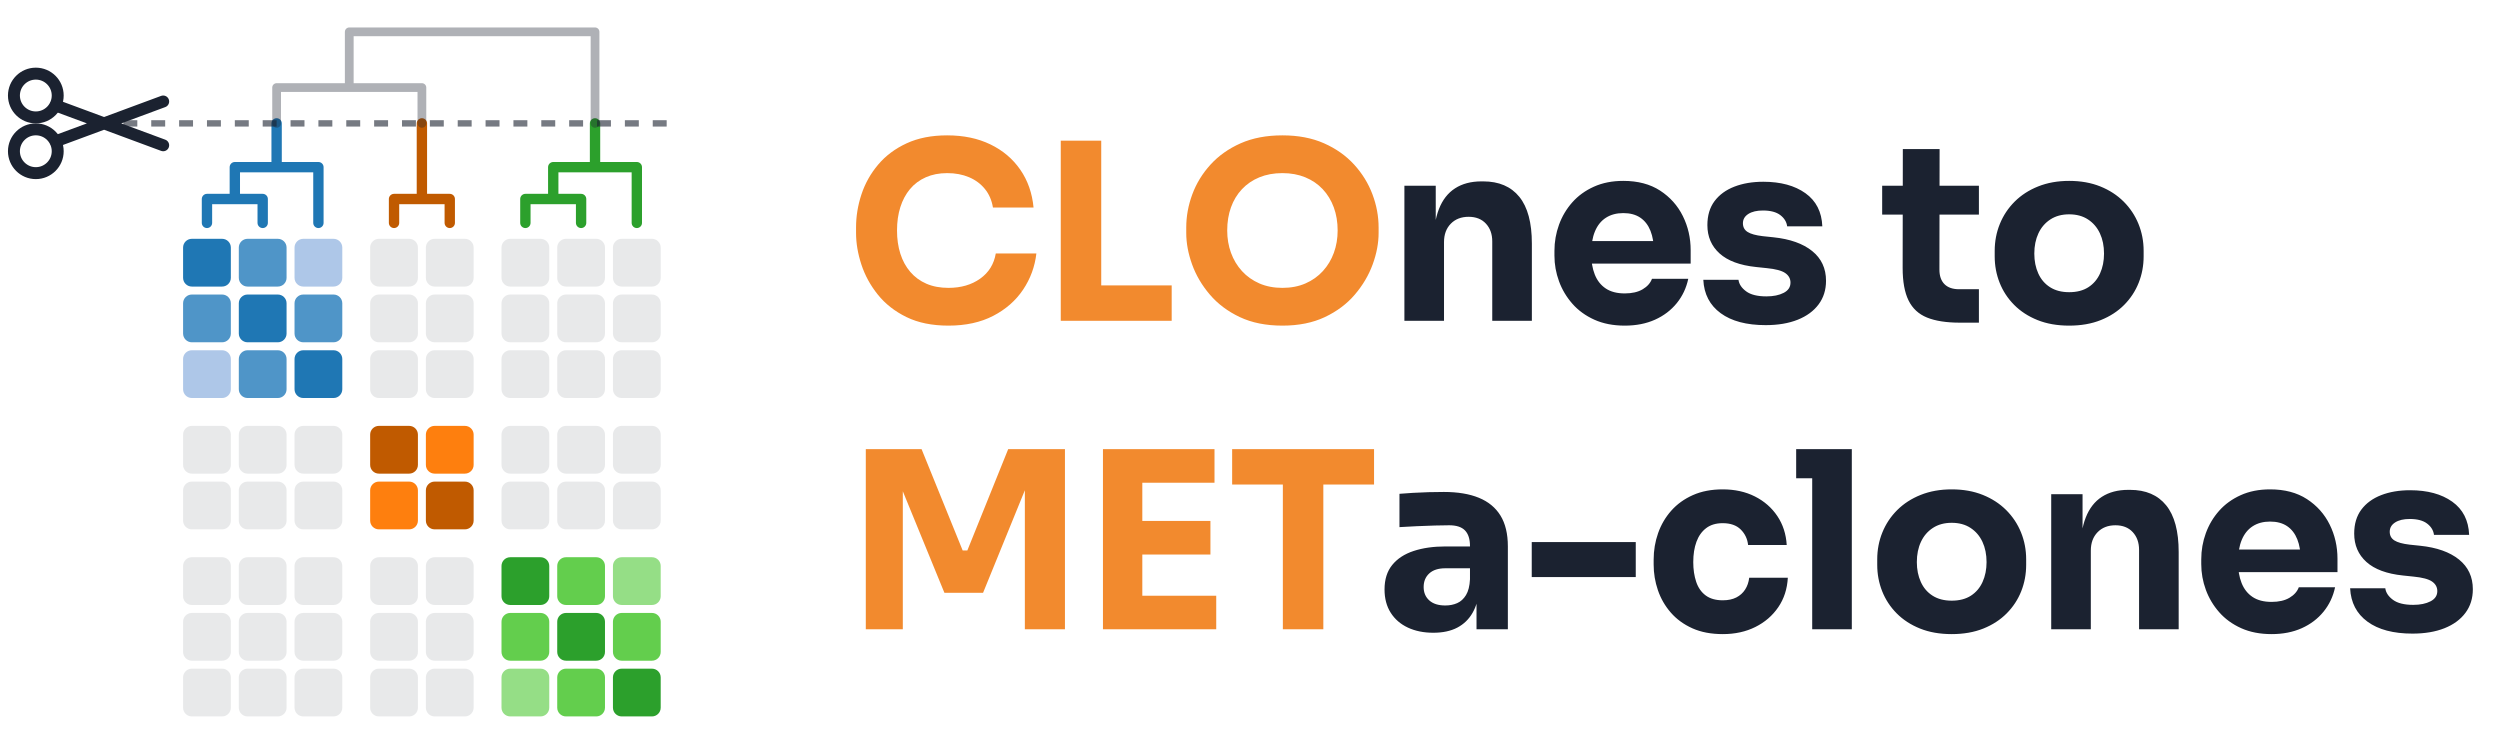
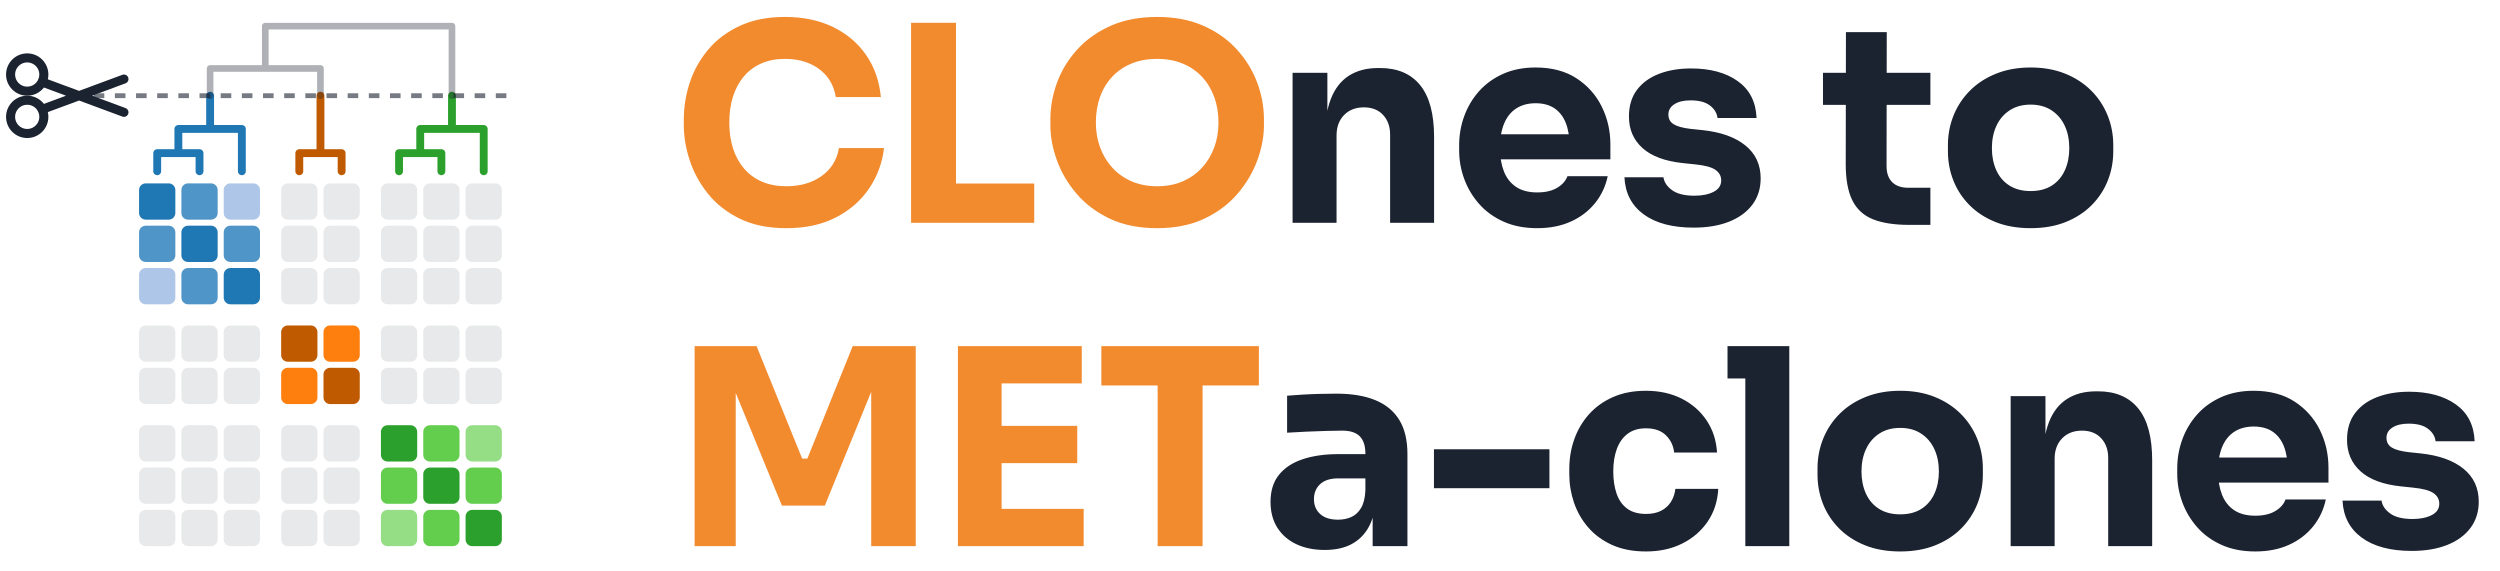
- <svg xmlns="http://www.w3.org/2000/svg" viewBox="0 0 466 138" role="img" aria-label="clomet: CLOnes to METa-clones">
-   <g transform="scale(0.7419)">
+ <svg xmlns="http://www.w3.org/2000/svg" viewBox="0 0 657 150" role="img" aria-label="clomet: CLOnes to METa-clones">
+   <g transform="translate(0 0.52) scale(0.7945)">
    <path d="M52.0 56V50H66.0V56M59.0 50V42H80.0V56M69.5 42V31" fill="none" stroke="#1f77b4" stroke-width="2.6" stroke-linejoin="round" stroke-linecap="round" />
    <path d="M99.0 56V50H113.0V56M106.0 50V42M106.0 42V31" fill="none" stroke="#c05a00" stroke-width="2.6" stroke-linejoin="round" stroke-linecap="round" />
    <path d="M132.0 56V50H146.0V56M139.0 50V42H160.0V56M149.5 42V31" fill="none" stroke="#2ca02c" stroke-width="2.6" stroke-linejoin="round" stroke-linecap="round" />
    <path d="M69.5 31V22H106.0V31M87.75 22V8H149.5V31" fill="none" stroke="#1b2230" stroke-width="2.2" stroke-opacity="0.35" stroke-linejoin="round" stroke-linecap="round" />
    <path d="M31 31H170.0" stroke="#1b2230" stroke-width="1.6" stroke-dasharray="3.5 3.5" stroke-opacity="0.6" />
    <g transform="translate(24 31) rotate(0) scale(1.0)" fill="none" stroke="#1b2230" stroke-width="3" stroke-linecap="round">
      <circle cx="-15" cy="-7" r="5.5" />
      <circle cx="-15" cy="7" r="5.5" />
      <path d="M-10 -4.5L17 5.5M-10 4.5L17 -5.5" />
      <circle cx="3.5" cy="0" r="1.6" fill="#1b2230" stroke="none" />
    </g>
    <rect x="46" y="60" width="12" height="12" rx="2.2" fill="#1f77b4" />
    <rect x="60" y="60" width="12" height="12" rx="2.2" fill="#4f95c8" />
    <rect x="74" y="60" width="12" height="12" rx="2.2" fill="#aec7e8" />
    <rect x="93" y="60" width="12" height="12" rx="2.2" fill="#1b2230" fill-opacity="0.1" />
    <rect x="107" y="60" width="12" height="12" rx="2.2" fill="#1b2230" fill-opacity="0.1" />
    <rect x="126" y="60" width="12" height="12" rx="2.2" fill="#1b2230" fill-opacity="0.1" />
    <rect x="140" y="60" width="12" height="12" rx="2.2" fill="#1b2230" fill-opacity="0.1" />
    <rect x="154" y="60" width="12" height="12" rx="2.2" fill="#1b2230" fill-opacity="0.1" />
    <rect x="46" y="74" width="12" height="12" rx="2.2" fill="#4f95c8" />
    <rect x="60" y="74" width="12" height="12" rx="2.2" fill="#1f77b4" />
    <rect x="74" y="74" width="12" height="12" rx="2.2" fill="#4f95c8" />
    <rect x="93" y="74" width="12" height="12" rx="2.2" fill="#1b2230" fill-opacity="0.1" />
    <rect x="107" y="74" width="12" height="12" rx="2.2" fill="#1b2230" fill-opacity="0.1" />
    <rect x="126" y="74" width="12" height="12" rx="2.2" fill="#1b2230" fill-opacity="0.1" />
    <rect x="140" y="74" width="12" height="12" rx="2.2" fill="#1b2230" fill-opacity="0.1" />
    <rect x="154" y="74" width="12" height="12" rx="2.2" fill="#1b2230" fill-opacity="0.1" />
    <rect x="46" y="88" width="12" height="12" rx="2.2" fill="#aec7e8" />
    <rect x="60" y="88" width="12" height="12" rx="2.2" fill="#4f95c8" />
    <rect x="74" y="88" width="12" height="12" rx="2.2" fill="#1f77b4" />
    <rect x="93" y="88" width="12" height="12" rx="2.2" fill="#1b2230" fill-opacity="0.1" />
    <rect x="107" y="88" width="12" height="12" rx="2.2" fill="#1b2230" fill-opacity="0.1" />
    <rect x="126" y="88" width="12" height="12" rx="2.2" fill="#1b2230" fill-opacity="0.1" />
    <rect x="140" y="88" width="12" height="12" rx="2.2" fill="#1b2230" fill-opacity="0.1" />
    <rect x="154" y="88" width="12" height="12" rx="2.2" fill="#1b2230" fill-opacity="0.1" />
    <rect x="46" y="107" width="12" height="12" rx="2.2" fill="#1b2230" fill-opacity="0.1" />
    <rect x="60" y="107" width="12" height="12" rx="2.2" fill="#1b2230" fill-opacity="0.1" />
    <rect x="74" y="107" width="12" height="12" rx="2.2" fill="#1b2230" fill-opacity="0.1" />
    <rect x="93" y="107" width="12" height="12" rx="2.2" fill="#c05a00" />
    <rect x="107" y="107" width="12" height="12" rx="2.2" fill="#fe7f0e" />
    <rect x="126" y="107" width="12" height="12" rx="2.2" fill="#1b2230" fill-opacity="0.1" />
    <rect x="140" y="107" width="12" height="12" rx="2.2" fill="#1b2230" fill-opacity="0.1" />
    <rect x="154" y="107" width="12" height="12" rx="2.2" fill="#1b2230" fill-opacity="0.1" />
    <rect x="46" y="121" width="12" height="12" rx="2.2" fill="#1b2230" fill-opacity="0.1" />
    <rect x="60" y="121" width="12" height="12" rx="2.2" fill="#1b2230" fill-opacity="0.1" />
    <rect x="74" y="121" width="12" height="12" rx="2.2" fill="#1b2230" fill-opacity="0.1" />
    <rect x="93" y="121" width="12" height="12" rx="2.2" fill="#fe7f0e" />
    <rect x="107" y="121" width="12" height="12" rx="2.2" fill="#c05a00" />
    <rect x="126" y="121" width="12" height="12" rx="2.2" fill="#1b2230" fill-opacity="0.1" />
    <rect x="140" y="121" width="12" height="12" rx="2.2" fill="#1b2230" fill-opacity="0.1" />
    <rect x="154" y="121" width="12" height="12" rx="2.2" fill="#1b2230" fill-opacity="0.1" />
    <rect x="46" y="140" width="12" height="12" rx="2.2" fill="#1b2230" fill-opacity="0.1" />
    <rect x="60" y="140" width="12" height="12" rx="2.2" fill="#1b2230" fill-opacity="0.1" />
    <rect x="74" y="140" width="12" height="12" rx="2.2" fill="#1b2230" fill-opacity="0.1" />
    <rect x="93" y="140" width="12" height="12" rx="2.2" fill="#1b2230" fill-opacity="0.1" />
    <rect x="107" y="140" width="12" height="12" rx="2.2" fill="#1b2230" fill-opacity="0.1" />
    <rect x="126" y="140" width="12" height="12" rx="2.2" fill="#2ca02c" />
    <rect x="140" y="140" width="12" height="12" rx="2.2" fill="#63ce4d" />
    <rect x="154" y="140" width="12" height="12" rx="2.2" fill="#95de86" />
    <rect x="46" y="154" width="12" height="12" rx="2.2" fill="#1b2230" fill-opacity="0.1" />
    <rect x="60" y="154" width="12" height="12" rx="2.2" fill="#1b2230" fill-opacity="0.1" />
    <rect x="74" y="154" width="12" height="12" rx="2.2" fill="#1b2230" fill-opacity="0.1" />
    <rect x="93" y="154" width="12" height="12" rx="2.2" fill="#1b2230" fill-opacity="0.1" />
    <rect x="107" y="154" width="12" height="12" rx="2.2" fill="#1b2230" fill-opacity="0.1" />
    <rect x="126" y="154" width="12" height="12" rx="2.2" fill="#63ce4d" />
    <rect x="140" y="154" width="12" height="12" rx="2.2" fill="#2ca02c" />
    <rect x="154" y="154" width="12" height="12" rx="2.2" fill="#63ce4d" />
    <rect x="46" y="168" width="12" height="12" rx="2.2" fill="#1b2230" fill-opacity="0.1" />
    <rect x="60" y="168" width="12" height="12" rx="2.2" fill="#1b2230" fill-opacity="0.1" />
    <rect x="74" y="168" width="12" height="12" rx="2.2" fill="#1b2230" fill-opacity="0.1" />
    <rect x="93" y="168" width="12" height="12" rx="2.2" fill="#1b2230" fill-opacity="0.1" />
    <rect x="107" y="168" width="12" height="12" rx="2.2" fill="#1b2230" fill-opacity="0.1" />
    <rect x="126" y="168" width="12" height="12" rx="2.2" fill="#95de86" />
    <rect x="140" y="168" width="12" height="12" rx="2.2" fill="#63ce4d" />
    <rect x="154" y="168" width="12" height="12" rx="2.2" fill="#2ca02c" />
  </g>
-   <path d="M176.795 60.697Q172.229 60.697 168.969 59.104Q165.709 57.511 163.627 54.918Q161.546 52.325 160.557 49.295Q159.568 46.264 159.568 43.424V42.412Q159.568 39.272 160.58 36.219Q161.592 33.166 163.691 30.682Q165.789 28.198 168.998 26.714Q172.206 25.231 176.553 25.231Q181.13 25.231 184.609 26.916Q188.088 28.6 190.181 31.631Q192.274 34.661 192.653 38.686H185.086Q184.753 36.662 183.591 35.23Q182.43 33.798 180.63 33.034Q178.83 32.269 176.553 32.269Q174.322 32.269 172.569 33.045Q170.815 33.822 169.63 35.236Q168.446 36.65 167.825 38.605Q167.204 40.56 167.204 42.964Q167.204 45.333 167.825 47.288Q168.446 49.243 169.676 50.68Q170.907 52.118 172.689 52.888Q174.472 53.659 176.795 53.659Q180.291 53.659 182.7 51.945Q185.109 50.232 185.615 47.242H193.182Q192.757 50.933 190.704 53.992Q188.651 57.051 185.138 58.874Q181.625 60.697 176.795 60.697Z M197.725 59.8V26.22H205.269V59.8ZM204.349 59.8V53.199H218.402V59.8Z M239.044 60.697Q234.467 60.697 231.098 59.104Q227.728 57.511 225.509 54.907Q223.289 52.302 222.203 49.278Q221.116 46.253 221.116 43.424V42.412Q221.116 39.284 222.243 36.231Q223.37 33.177 225.635 30.688Q227.901 28.198 231.247 26.714Q234.594 25.231 239.044 25.231Q243.46 25.231 246.807 26.714Q250.153 28.198 252.419 30.688Q254.684 33.177 255.829 36.231Q256.973 39.284 256.973 42.412V43.424Q256.973 46.253 255.869 49.278Q254.765 52.302 252.545 54.907Q250.326 57.511 246.956 59.104Q243.587 60.697 239.044 60.697ZM239.044 53.659Q241.436 53.659 243.34 52.831Q245.243 52.003 246.588 50.525Q247.934 49.047 248.635 47.115Q249.337 45.183 249.337 42.964Q249.337 40.606 248.618 38.651Q247.899 36.697 246.554 35.265Q245.208 33.833 243.305 33.051Q241.402 32.269 239.044 32.269Q236.652 32.269 234.749 33.051Q232.846 33.833 231.5 35.265Q230.155 36.697 229.453 38.651Q228.752 40.606 228.752 42.964Q228.752 45.183 229.453 47.115Q230.155 49.047 231.5 50.525Q232.846 52.003 234.749 52.831Q236.652 53.659 239.044 53.659Z" fill="#f28a2e" />
-   <path d="M261.78 59.8V34.615H267.622V45.425H267.208Q267.208 41.549 268.214 38.973Q269.22 36.397 271.227 35.104Q273.234 33.81 276.143 33.81H276.465Q280.87 33.81 283.204 36.691Q285.539 39.572 285.539 45.39V59.8H278.156V44.988Q278.156 42.964 276.977 41.688Q275.798 40.411 273.751 40.411Q271.681 40.411 270.422 41.705Q269.163 42.998 269.163 45.126V59.8Z M302.858 60.697Q299.638 60.697 297.188 59.593Q294.739 58.489 293.094 56.62Q291.45 54.752 290.599 52.428Q289.748 50.105 289.748 47.656V46.759Q289.748 44.229 290.599 41.889Q291.45 39.548 293.077 37.714Q294.704 35.88 297.102 34.799Q299.5 33.718 302.582 33.718Q306.653 33.718 309.442 35.529Q312.23 37.34 313.685 40.279Q315.14 43.217 315.14 46.644V49.139H292.853V44.93H310.712L308.286 46.897Q308.286 44.62 307.648 43.022Q307.009 41.423 305.75 40.572Q304.491 39.721 302.582 39.721Q300.684 39.721 299.339 40.589Q297.993 41.457 297.298 43.131Q296.602 44.804 296.602 47.242Q296.602 49.484 297.263 51.163Q297.924 52.843 299.304 53.768Q300.684 54.694 302.858 54.694Q304.893 54.694 306.193 53.923Q307.492 53.153 307.929 51.968H314.691Q314.151 54.533 312.547 56.511Q310.942 58.489 308.487 59.593Q306.032 60.697 302.858 60.697Z M329.124 60.605Q323.776 60.605 320.735 58.38Q317.693 56.154 317.497 52.152H324.052Q324.213 53.371 325.484 54.309Q326.755 55.246 329.262 55.246Q331.205 55.246 332.476 54.59Q333.747 53.935 333.747 52.681Q333.747 51.578 332.769 50.899Q331.792 50.221 329.319 49.979L327.341 49.772Q322.81 49.3 320.533 47.248Q318.256 45.195 318.256 41.963Q318.256 39.272 319.59 37.49Q320.924 35.707 323.282 34.793Q325.639 33.879 328.675 33.879Q333.54 33.879 336.53 36.012Q339.52 38.145 339.681 42.194H333.126Q332.976 40.963 331.855 40.1Q330.734 39.238 328.606 39.238Q326.893 39.238 325.887 39.882Q324.88 40.526 324.88 41.618Q324.88 42.688 325.754 43.24Q326.628 43.792 328.583 44.022L330.561 44.229Q335.207 44.712 337.789 46.793Q340.371 48.875 340.371 52.337Q340.371 54.878 338.991 56.735Q337.611 58.592 335.087 59.599Q332.562 60.605 329.124 60.605Z M365.337 60.145Q361.542 60.145 359.196 59.191Q356.85 58.236 355.752 55.999Q354.654 53.762 354.654 49.944L354.688 27.784H361.542L361.508 50.255Q361.508 52.026 362.451 52.969Q363.394 53.912 365.165 53.912H368.868V60.145ZM350.836 39.997V34.615H368.868V39.997Z M385.692 60.697Q382.369 60.697 379.793 59.662Q377.217 58.627 375.434 56.827Q373.652 55.027 372.732 52.704Q371.812 50.381 371.812 47.794V46.759Q371.812 44.102 372.772 41.739Q373.732 39.376 375.538 37.576Q377.343 35.776 379.919 34.747Q382.495 33.718 385.692 33.718Q388.924 33.718 391.483 34.747Q394.041 35.776 395.847 37.576Q397.652 39.376 398.613 41.739Q399.573 44.102 399.573 46.759V47.794Q399.573 50.381 398.653 52.704Q397.733 55.027 395.95 56.827Q394.168 58.627 391.592 59.662Q389.016 60.697 385.692 60.697ZM385.692 54.464Q387.831 54.464 389.269 53.538Q390.706 52.612 391.448 50.974Q392.19 49.335 392.19 47.276Q392.19 45.137 391.425 43.499Q390.66 41.86 389.206 40.905Q387.751 39.951 385.692 39.951Q383.645 39.951 382.185 40.905Q380.724 41.86 379.96 43.499Q379.195 45.137 379.195 47.276Q379.195 49.335 379.937 50.974Q380.678 52.612 382.133 53.538Q383.588 54.464 385.692 54.464Z" fill="#1b2230" />
-   <path d="M161.385 117.3V83.72H171.781L179.44 102.603H180.314L187.927 83.72H198.507V117.3H191.032V88.642L192.113 88.734L183.246 110.492H176.036L167.123 88.734L168.285 88.642V117.3Z M205.591 117.3V83.72H212.928V117.3ZM212.008 117.3V111.044H226.705V117.3ZM212.008 103.362V97.106H225.624V103.362ZM212.008 89.976V83.72H226.383V89.976Z M239.125 117.3V89.401H246.669V117.3ZM229.672 90.321V83.72H256.122V90.321Z" fill="#f28a2e" />
-   <path d="M275.223 117.3V109.871H274.004V101.775Q274.004 99.832 273.073 98.871Q272.141 97.911 270.129 97.911Q269.117 97.911 267.461 97.957Q265.805 98.003 264.045 98.084Q262.286 98.164 260.86 98.256V92.046Q261.941 91.954 263.361 91.868Q264.781 91.782 266.305 91.741Q267.829 91.701 269.14 91.701Q273.015 91.701 275.666 92.788Q278.317 93.875 279.691 96.106Q281.065 98.337 281.065 101.856V117.3ZM267.173 117.944Q264.482 117.944 262.43 116.984Q260.377 116.024 259.227 114.212Q258.077 112.401 258.077 109.871Q258.077 107.077 259.509 105.311Q260.94 103.546 263.505 102.701Q266.069 101.856 269.45 101.856H274.809V105.927H269.404Q267.461 105.927 266.414 106.887Q265.368 107.847 265.368 109.423Q265.368 110.964 266.414 111.912Q267.461 112.861 269.404 112.861Q270.623 112.861 271.618 112.424Q272.613 111.987 273.263 110.923Q273.912 109.86 274.004 107.985L275.752 109.802Q275.522 112.424 274.487 114.23Q273.452 116.035 271.635 116.99Q269.818 117.944 267.173 117.944Z M285.516 107.571V101.039H304.905V107.571Z M321.131 118.197Q317.854 118.197 315.445 117.11Q313.035 116.024 311.431 114.178Q309.827 112.332 309.033 110.009Q308.24 107.686 308.24 105.225V104.328Q308.24 101.741 309.068 99.383Q309.896 97.026 311.523 95.191Q313.15 93.357 315.554 92.288Q317.957 91.218 321.108 91.218Q324.501 91.218 327.117 92.541Q329.733 93.863 331.297 96.198Q332.861 98.532 333.045 101.591H325.846Q325.662 99.878 324.472 98.699Q323.282 97.52 321.108 97.52Q319.245 97.52 318.032 98.44Q316.819 99.36 316.221 100.982Q315.623 102.603 315.623 104.777Q315.623 106.824 316.169 108.451Q316.715 110.078 317.934 110.987Q319.153 111.895 321.131 111.895Q322.615 111.895 323.65 111.366Q324.685 110.837 325.294 109.888Q325.904 108.94 326.053 107.686H333.252Q333.08 110.826 331.47 113.183Q329.86 115.541 327.198 116.869Q324.535 118.197 321.131 118.197Z M337.795 117.3V83.72H345.178V117.3ZM334.805 89.148V83.72H345.178V89.148Z M363.796 118.197Q360.473 118.197 357.897 117.162Q355.321 116.127 353.538 114.327Q351.756 112.528 350.836 110.205Q349.916 107.882 349.916 105.294V104.259Q349.916 101.603 350.876 99.239Q351.836 96.876 353.642 95.076Q355.447 93.277 358.023 92.247Q360.599 91.218 363.796 91.218Q367.028 91.218 369.587 92.247Q372.145 93.277 373.951 95.076Q375.756 96.876 376.717 99.239Q377.677 101.603 377.677 104.259V105.294Q377.677 107.882 376.757 110.205Q375.837 112.528 374.054 114.327Q372.272 116.127 369.696 117.162Q367.12 118.197 363.796 118.197ZM363.796 111.964Q365.935 111.964 367.373 111.038Q368.81 110.113 369.552 108.474Q370.294 106.835 370.294 104.777Q370.294 102.638 369.529 100.999Q368.764 99.36 367.31 98.406Q365.855 97.451 363.796 97.451Q361.749 97.451 360.289 98.406Q358.828 99.36 358.064 100.999Q357.299 102.638 357.299 104.777Q357.299 106.835 358.041 108.474Q358.782 110.113 360.237 111.038Q361.692 111.964 363.796 111.964Z M382.346 117.3V92.115H388.188V102.925H387.774Q387.774 99.05 388.78 96.474Q389.786 93.898 391.793 92.604Q393.8 91.31 396.709 91.31H397.031Q401.436 91.31 403.77 94.191Q406.105 97.072 406.105 102.891V117.3H398.722V102.488Q398.722 100.464 397.543 99.188Q396.364 97.911 394.317 97.911Q392.247 97.911 390.988 99.205Q389.729 100.499 389.729 102.626V117.3Z M423.424 118.197Q420.204 118.197 417.754 117.093Q415.305 115.989 413.66 114.12Q412.016 112.252 411.165 109.929Q410.314 107.606 410.314 105.156V104.259Q410.314 101.729 411.165 99.389Q412.016 97.049 413.643 95.214Q415.27 93.38 417.668 92.299Q420.066 91.218 423.148 91.218Q427.219 91.218 430.008 93.029Q432.796 94.841 434.251 97.779Q435.706 100.717 435.706 104.144V106.64H413.419V102.431H431.278L428.852 104.397Q428.852 102.12 428.214 100.522Q427.575 98.923 426.316 98.072Q425.057 97.221 423.148 97.221Q421.25 97.221 419.905 98.089Q418.559 98.958 417.864 100.631Q417.168 102.304 417.168 104.742Q417.168 106.985 417.829 108.664Q418.49 110.343 419.87 111.268Q421.25 112.194 423.424 112.194Q425.459 112.194 426.759 111.424Q428.058 110.653 428.495 109.469H435.257Q434.717 112.033 433.113 114.011Q431.508 115.989 429.053 117.093Q426.598 118.197 423.424 118.197Z M449.69 118.105Q444.342 118.105 441.301 115.88Q438.259 113.655 438.063 109.653H444.618Q444.779 110.872 446.05 111.809Q447.321 112.746 449.828 112.746Q451.771 112.746 453.042 112.091Q454.313 111.435 454.313 110.182Q454.313 109.078 453.335 108.399Q452.358 107.721 449.885 107.479L447.907 107.272Q443.376 106.801 441.099 104.748Q438.822 102.695 438.822 99.464Q438.822 96.773 440.156 94.99Q441.49 93.208 443.848 92.293Q446.205 91.379 449.241 91.379Q454.106 91.379 457.096 93.512Q460.086 95.646 460.247 99.694H453.692Q453.542 98.463 452.421 97.601Q451.3 96.738 449.172 96.738Q447.459 96.738 446.453 97.382Q445.446 98.026 445.446 99.119Q445.446 100.188 446.32 100.74Q447.194 101.292 449.149 101.522L451.127 101.729Q455.773 102.212 458.355 104.294Q460.937 106.375 460.937 109.837Q460.937 112.378 459.557 114.235Q458.177 116.093 455.653 117.099Q453.128 118.105 449.69 118.105Z" fill="#1b2230" />
+   <path d="M206.67 59.964Q199.524 59.964 194.421 57.471Q189.318 54.978 186.06 50.919Q182.802 46.86 181.254 42.117Q179.706 37.374 179.706 32.928V31.344Q179.706 26.43 181.29 21.651Q182.874 16.872 186.159 12.984Q189.444 9.096 194.466 6.774Q199.488 4.452 206.292 4.452Q213.456 4.452 218.901 7.089Q224.346 9.726 227.622 14.469Q230.898 19.212 231.492 25.512H219.648Q219.126 22.344 217.308 20.103Q215.49 17.862 212.673 16.665Q209.856 15.468 206.292 15.468Q202.8 15.468 200.055 16.683Q197.31 17.898 195.456 20.112Q193.602 22.326 192.63 25.386Q191.658 28.446 191.658 32.208Q191.658 35.916 192.63 38.976Q193.602 42.036 195.528 44.286Q197.454 46.536 200.244 47.742Q203.034 48.948 206.67 48.948Q212.142 48.948 215.913 46.266Q219.684 43.584 220.476 38.904H232.32Q231.654 44.682 228.441 49.47Q225.228 54.258 219.729 57.111Q214.23 59.964 206.67 59.964Z M239.43 58.56V6H251.238V58.56ZM249.798 58.56V48.228H271.794V58.56Z M304.104 59.964Q296.94 59.964 291.666 57.471Q286.392 54.978 282.918 50.901Q279.444 46.824 277.743 42.09Q276.042 37.356 276.042 32.928V31.344Q276.042 26.448 277.806 21.669Q279.57 16.89 283.116 12.993Q286.662 9.096 291.9 6.774Q297.138 4.452 304.104 4.452Q311.016 4.452 316.254 6.774Q321.492 9.096 325.038 12.993Q328.584 16.89 330.375 21.669Q332.166 26.448 332.166 31.344V32.928Q332.166 37.356 330.438 42.09Q328.71 46.824 325.236 50.901Q321.762 54.978 316.488 57.471Q311.214 59.964 304.104 59.964ZM304.104 48.948Q307.848 48.948 310.827 47.652Q313.806 46.356 315.912 44.043Q318.018 41.73 319.116 38.706Q320.214 35.682 320.214 32.208Q320.214 28.518 319.089 25.458Q317.964 22.398 315.858 20.157Q313.752 17.916 310.773 16.692Q307.794 15.468 304.104 15.468Q300.36 15.468 297.381 16.692Q294.402 17.916 292.296 20.157Q290.19 22.398 289.092 25.458Q287.994 28.518 287.994 32.208Q287.994 35.682 289.092 38.706Q290.19 41.73 292.296 44.043Q294.402 46.356 297.381 47.652Q300.36 48.948 304.104 48.948Z" fill="#f28a2e" />
+   <path d="M339.69 58.56V19.14H348.834V36.06H348.186Q348.186 29.994 349.761 25.962Q351.336 21.93 354.477 19.905Q357.618 17.88 362.172 17.88H362.676Q369.57 17.88 373.224 22.389Q376.878 26.898 376.878 36.006V58.56H365.322V35.376Q365.322 32.208 363.477 30.21Q361.632 28.212 358.428 28.212Q355.188 28.212 353.217 30.237Q351.246 32.262 351.246 35.592V58.56Z M403.986 59.964Q398.946 59.964 395.112 58.236Q391.278 56.508 388.704 53.583Q386.13 50.658 384.798 47.022Q383.466 43.386 383.466 39.552V38.148Q383.466 34.188 384.798 30.525Q386.13 26.862 388.677 23.991Q391.224 21.12 394.977 19.428Q398.73 17.736 403.554 17.736Q409.926 17.736 414.291 20.571Q418.656 23.406 420.933 28.005Q423.21 32.604 423.21 37.968V41.874H388.326V35.286H416.28L412.482 38.364Q412.482 34.8 411.483 32.298Q410.484 29.796 408.513 28.464Q406.542 27.132 403.554 27.132Q400.584 27.132 398.478 28.491Q396.372 29.85 395.283 32.469Q394.194 35.088 394.194 38.904Q394.194 42.414 395.229 45.042Q396.264 47.67 398.424 49.119Q400.584 50.568 403.986 50.568Q407.172 50.568 409.206 49.362Q411.24 48.156 411.924 46.302H422.508Q421.662 50.316 419.151 53.412Q416.64 56.508 412.797 58.236Q408.954 59.964 403.986 59.964Z M445.098 59.82Q436.728 59.82 431.967 56.337Q427.206 52.854 426.9 46.59H437.16Q437.412 48.498 439.401 49.965Q441.39 51.432 445.314 51.432Q448.356 51.432 450.345 50.406Q452.334 49.38 452.334 47.418Q452.334 45.69 450.804 44.628Q449.274 43.566 445.404 43.188L442.308 42.864Q435.216 42.126 431.652 38.913Q428.088 35.7 428.088 30.642Q428.088 26.43 430.176 23.64Q432.264 20.85 435.954 19.419Q439.644 17.988 444.396 17.988Q452.01 17.988 456.69 21.327Q461.37 24.666 461.622 31.002H451.362Q451.128 29.076 449.373 27.726Q447.618 26.376 444.288 26.376Q441.606 26.376 440.031 27.384Q438.456 28.392 438.456 30.102Q438.456 31.776 439.824 32.64Q441.192 33.504 444.252 33.864L447.348 34.188Q454.62 34.944 458.661 38.202Q462.702 41.46 462.702 46.878Q462.702 50.856 460.542 53.763Q458.382 56.67 454.431 58.245Q450.48 59.82 445.098 59.82Z M501.78 59.1Q495.84 59.1 492.168 57.606Q488.496 56.112 486.777 52.611Q485.058 49.11 485.058 43.134L485.112 8.448H495.84L495.786 43.62Q495.786 46.392 497.262 47.868Q498.738 49.344 501.51 49.344H507.306V59.1ZM479.082 27.564V19.14H507.306V27.564Z M533.64 59.964Q528.438 59.964 524.406 58.344Q520.374 56.724 517.584 53.907Q514.794 51.09 513.354 47.454Q511.914 43.818 511.914 39.768V38.148Q511.914 33.99 513.417 30.291Q514.92 26.592 517.746 23.775Q520.572 20.958 524.604 19.347Q528.636 17.736 533.64 17.736Q538.698 17.736 542.703 19.347Q546.708 20.958 549.534 23.775Q552.36 26.592 553.863 30.291Q555.366 33.99 555.366 38.148V39.768Q555.366 43.818 553.926 47.454Q552.486 51.09 549.696 53.907Q546.906 56.724 542.874 58.344Q538.842 59.964 533.64 59.964ZM533.64 50.208Q536.988 50.208 539.238 48.759Q541.488 47.31 542.649 44.745Q543.81 42.18 543.81 38.958Q543.81 35.61 542.613 33.045Q541.416 30.48 539.139 28.986Q536.862 27.492 533.64 27.492Q530.436 27.492 528.15 28.986Q525.864 30.48 524.667 33.045Q523.47 35.61 523.47 38.958Q523.47 42.18 524.631 44.745Q525.792 47.31 528.069 48.759Q530.346 50.208 533.64 50.208Z" fill="#1b2230" />
+   <path d="M182.55 143.52V90.96H198.822L210.81 120.516H212.178L224.094 90.96H240.654V143.52H228.954V98.664L230.646 98.808L216.768 132.864H205.482L191.532 98.808L193.35 98.664V143.52Z M251.742 143.52V90.96H263.226V143.52ZM261.786 143.52V133.728H284.79V143.52ZM261.786 121.704V111.912H283.098V121.704ZM261.786 100.752V90.96H284.286V100.752Z M304.23 143.52V99.852H316.038V143.52ZM289.434 101.292V90.96H330.834V101.292Z" fill="#f28a2e" />
+   <path d="M360.732 143.52V131.892H358.824V119.22Q358.824 116.178 357.366 114.675Q355.908 113.172 352.758 113.172Q351.174 113.172 348.582 113.244Q345.99 113.316 343.236 113.442Q340.482 113.568 338.25 113.712V103.992Q339.942 103.848 342.165 103.713Q344.388 103.578 346.773 103.515Q349.158 103.452 351.21 103.452Q357.276 103.452 361.425 105.153Q365.574 106.854 367.725 110.346Q369.876 113.838 369.876 119.346V143.52ZM348.132 144.528Q343.92 144.528 340.707 143.025Q337.494 141.522 335.694 138.687Q333.894 135.852 333.894 131.892Q333.894 127.518 336.135 124.755Q338.376 121.992 342.39 120.669Q346.404 119.346 351.696 119.346H360.084V125.718H351.624Q348.582 125.718 346.944 127.221Q345.306 128.724 345.306 131.19Q345.306 133.602 346.944 135.087Q348.582 136.572 351.624 136.572Q353.532 136.572 355.089 135.888Q356.646 135.204 357.663 133.539Q358.68 131.874 358.824 128.94L361.56 131.784Q361.2 135.888 359.58 138.714Q357.96 141.54 355.116 143.034Q352.272 144.528 348.132 144.528Z M376.842 128.292V118.068H407.19V128.292Z M432.588 144.924Q427.458 144.924 423.687 143.223Q419.916 141.522 417.405 138.633Q414.894 135.744 413.652 132.108Q412.41 128.472 412.41 124.62V123.216Q412.41 119.166 413.706 115.476Q415.002 111.786 417.549 108.915Q420.096 106.044 423.858 104.37Q427.62 102.696 432.552 102.696Q437.862 102.696 441.957 104.766Q446.052 106.836 448.5 110.49Q450.948 114.144 451.236 118.932H439.968Q439.68 116.25 437.817 114.405Q435.954 112.56 432.552 112.56Q429.636 112.56 427.737 114Q425.838 115.44 424.902 117.978Q423.966 120.516 423.966 123.918Q423.966 127.122 424.821 129.669Q425.676 132.216 427.584 133.638Q429.492 135.06 432.588 135.06Q434.91 135.06 436.53 134.232Q438.15 133.404 439.104 131.919Q440.058 130.434 440.292 128.472H451.56Q451.29 133.386 448.77 137.076Q446.25 140.766 442.083 142.845Q437.916 144.924 432.588 144.924Z M458.67 143.52V90.96H470.226V143.52ZM453.99 99.456V90.96H470.226V99.456Z M499.368 144.924Q494.166 144.924 490.134 143.304Q486.102 141.684 483.312 138.867Q480.522 136.05 479.082 132.414Q477.642 128.778 477.642 124.728V123.108Q477.642 118.95 479.145 115.251Q480.648 111.552 483.474 108.735Q486.3 105.918 490.332 104.307Q494.364 102.696 499.368 102.696Q504.426 102.696 508.431 104.307Q512.436 105.918 515.262 108.735Q518.088 111.552 519.591 115.251Q521.094 118.95 521.094 123.108V124.728Q521.094 128.778 519.654 132.414Q518.214 136.05 515.424 138.867Q512.634 141.684 508.602 143.304Q504.57 144.924 499.368 144.924ZM499.368 135.168Q502.716 135.168 504.966 133.719Q507.216 132.27 508.377 129.705Q509.538 127.14 509.538 123.918Q509.538 120.57 508.341 118.005Q507.144 115.44 504.867 113.946Q502.59 112.452 499.368 112.452Q496.164 112.452 493.878 113.946Q491.592 115.44 490.395 118.005Q489.198 120.57 489.198 123.918Q489.198 127.14 490.359 129.705Q491.52 132.27 493.797 133.719Q496.074 135.168 499.368 135.168Z M528.402 143.52V104.1H537.546V121.02H536.898Q536.898 114.954 538.473 110.922Q540.048 106.89 543.189 104.865Q546.33 102.84 550.884 102.84H551.388Q558.282 102.84 561.936 107.349Q565.59 111.858 565.59 120.966V143.52H554.034V120.336Q554.034 117.168 552.189 115.17Q550.344 113.172 547.14 113.172Q543.9 113.172 541.929 115.197Q539.958 117.222 539.958 120.552V143.52Z M592.698 144.924Q587.658 144.924 583.824 143.196Q579.99 141.468 577.416 138.543Q574.842 135.618 573.51 131.982Q572.178 128.346 572.178 124.512V123.108Q572.178 119.148 573.51 115.485Q574.842 111.822 577.389 108.951Q579.936 106.08 583.689 104.388Q587.442 102.696 592.266 102.696Q598.638 102.696 603.003 105.531Q607.368 108.366 609.645 112.965Q611.922 117.564 611.922 122.928V126.834H577.038V120.246H604.992L601.194 123.324Q601.194 119.76 600.195 117.258Q599.196 114.756 597.225 113.424Q595.254 112.092 592.266 112.092Q589.296 112.092 587.19 113.451Q585.084 114.81 583.995 117.429Q582.906 120.048 582.906 123.864Q582.906 127.374 583.941 130.002Q584.976 132.63 587.136 134.079Q589.296 135.528 592.698 135.528Q595.884 135.528 597.918 134.322Q599.952 133.116 600.636 131.262H611.22Q610.374 135.276 607.863 138.372Q605.352 141.468 601.509 143.196Q597.666 144.924 592.698 144.924Z M633.81 144.78Q625.44 144.78 620.679 141.297Q615.918 137.814 615.612 131.55H625.872Q626.124 133.458 628.113 134.925Q630.102 136.392 634.026 136.392Q637.068 136.392 639.057 135.366Q641.046 134.34 641.046 132.378Q641.046 130.65 639.516 129.588Q637.986 128.526 634.116 128.148L631.02 127.824Q623.928 127.086 620.364 123.873Q616.8 120.66 616.8 115.602Q616.8 111.39 618.888 108.6Q620.976 105.81 624.666 104.379Q628.356 102.948 633.108 102.948Q640.722 102.948 645.402 106.287Q650.082 109.626 650.334 115.962H640.074Q639.84 114.036 638.085 112.686Q636.33 111.336 633 111.336Q630.318 111.336 628.743 112.344Q627.168 113.352 627.168 115.062Q627.168 116.736 628.536 117.6Q629.904 118.464 632.964 118.824L636.06 119.148Q643.332 119.904 647.373 123.162Q651.414 126.42 651.414 131.838Q651.414 135.816 649.254 138.723Q647.094 141.63 643.143 143.205Q639.192 144.78 633.81 144.78Z" fill="#1b2230" />
</svg>
